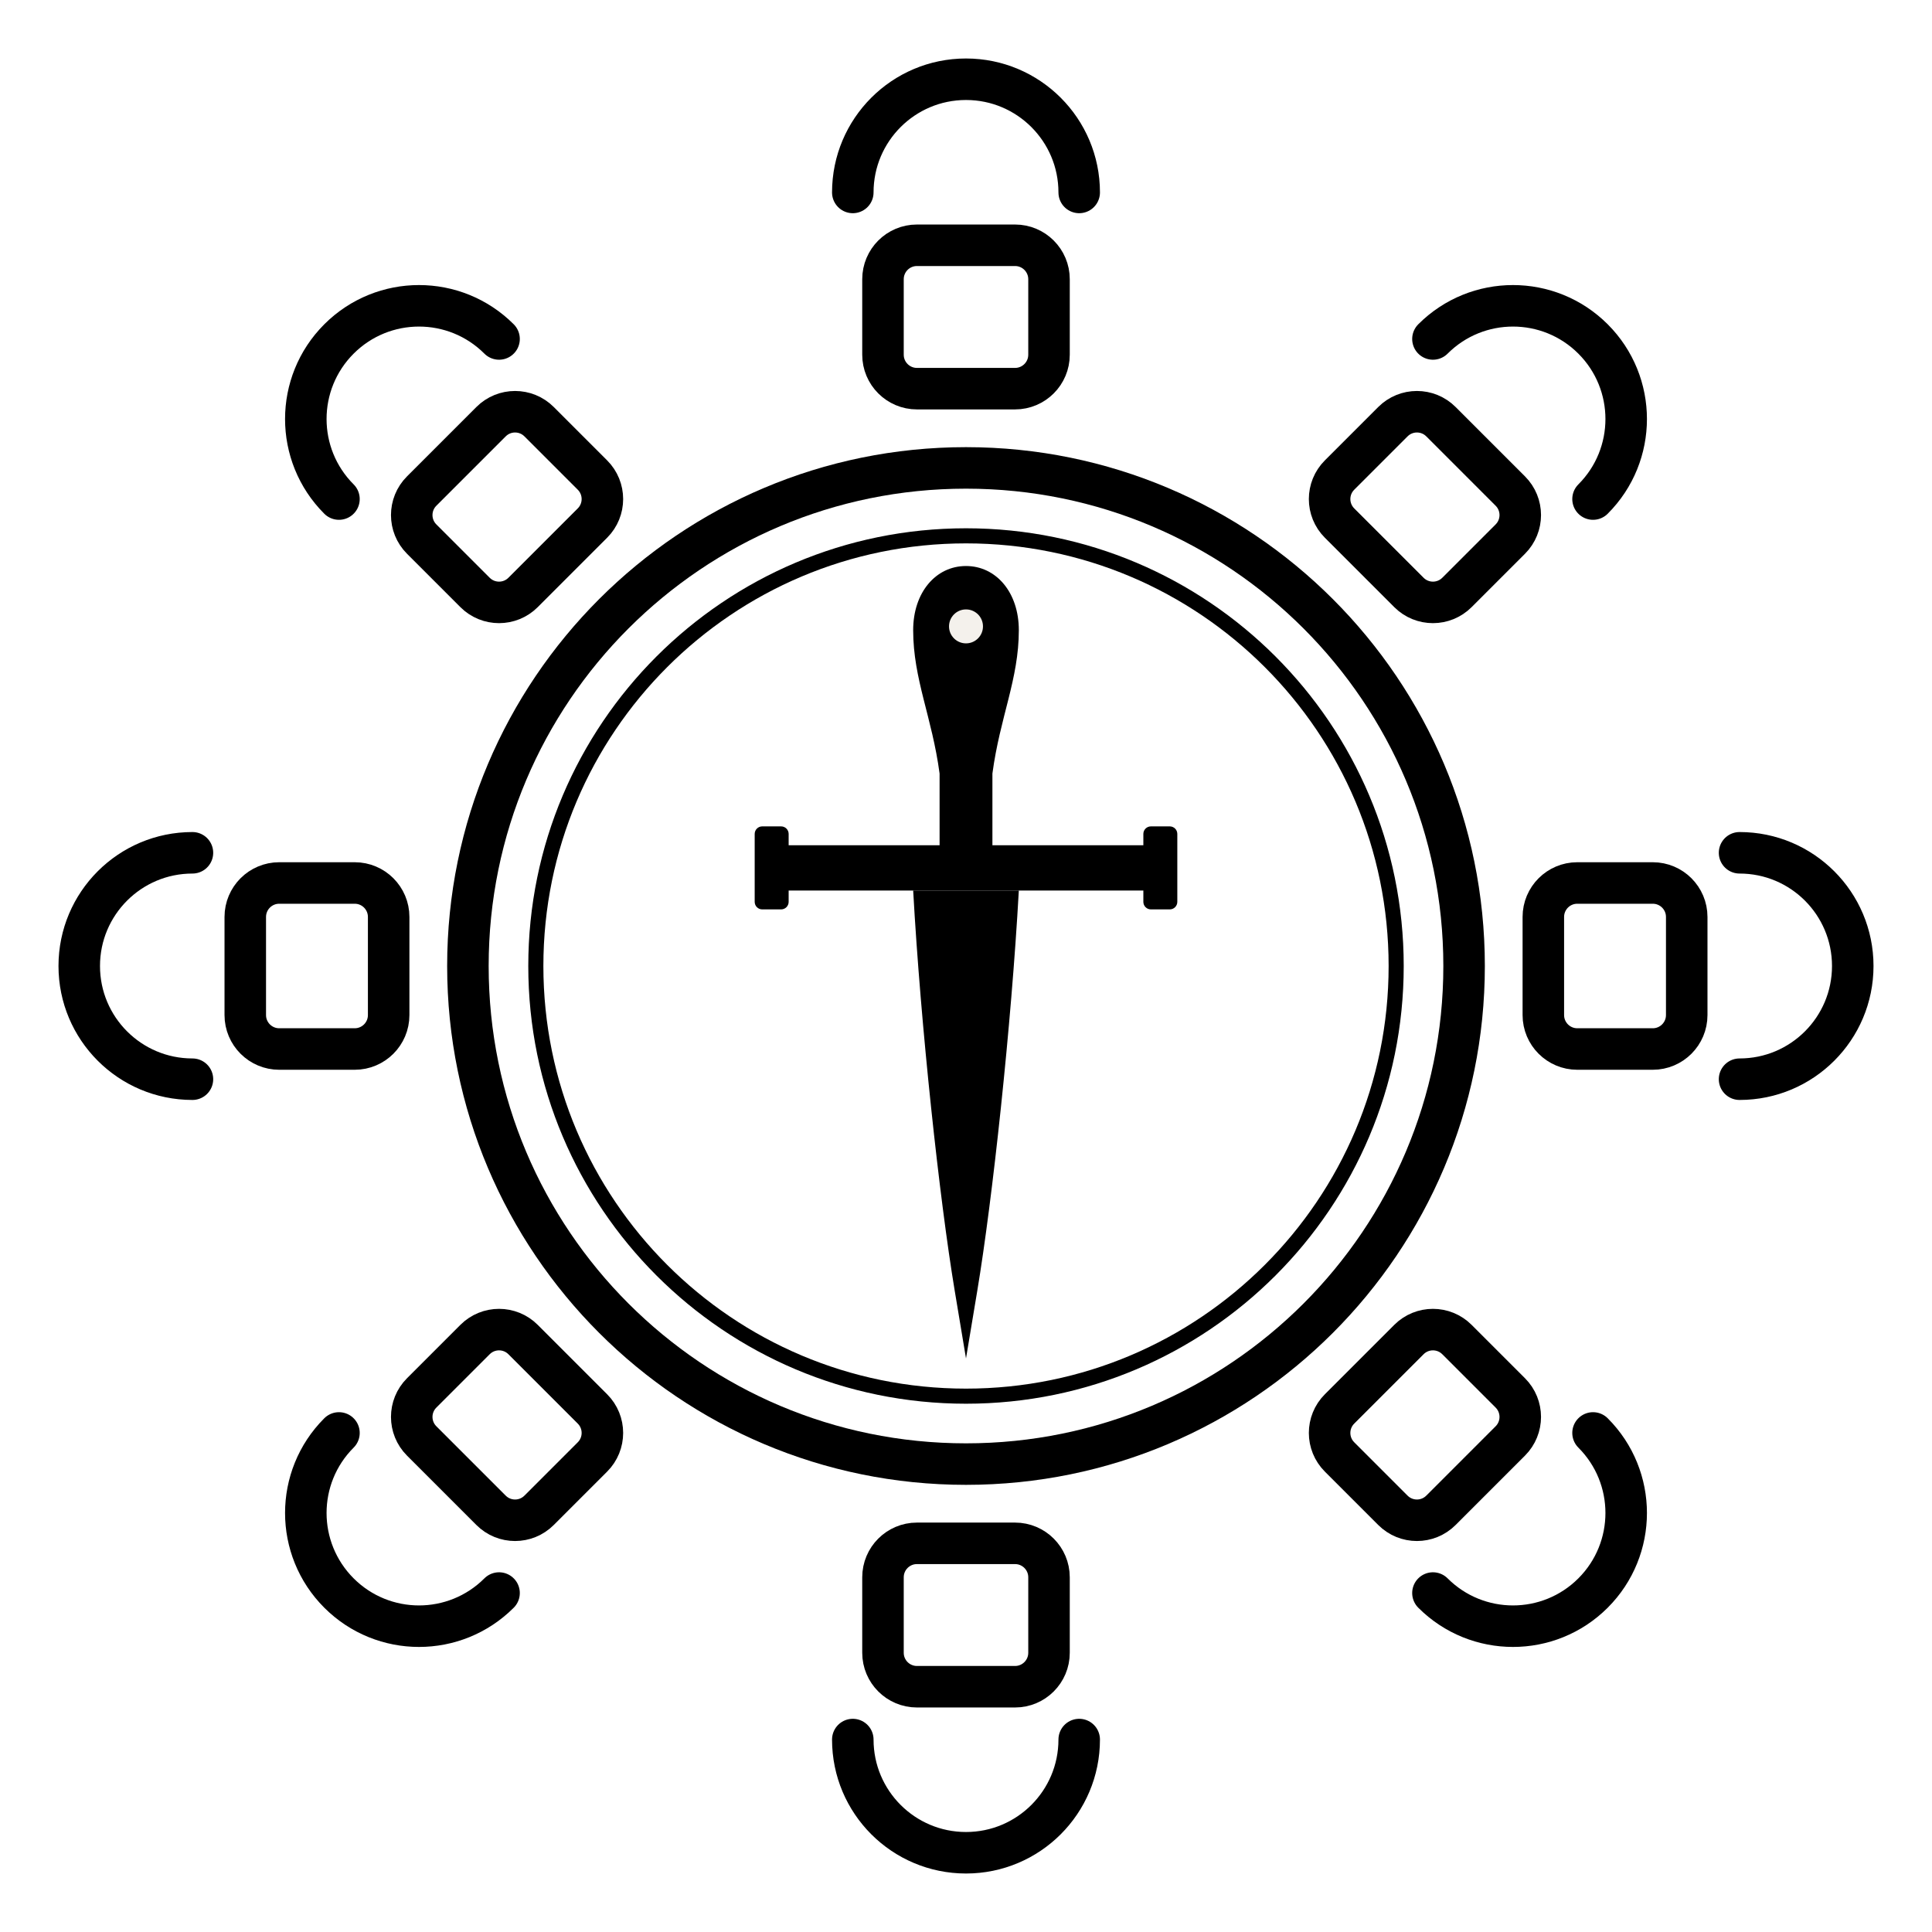
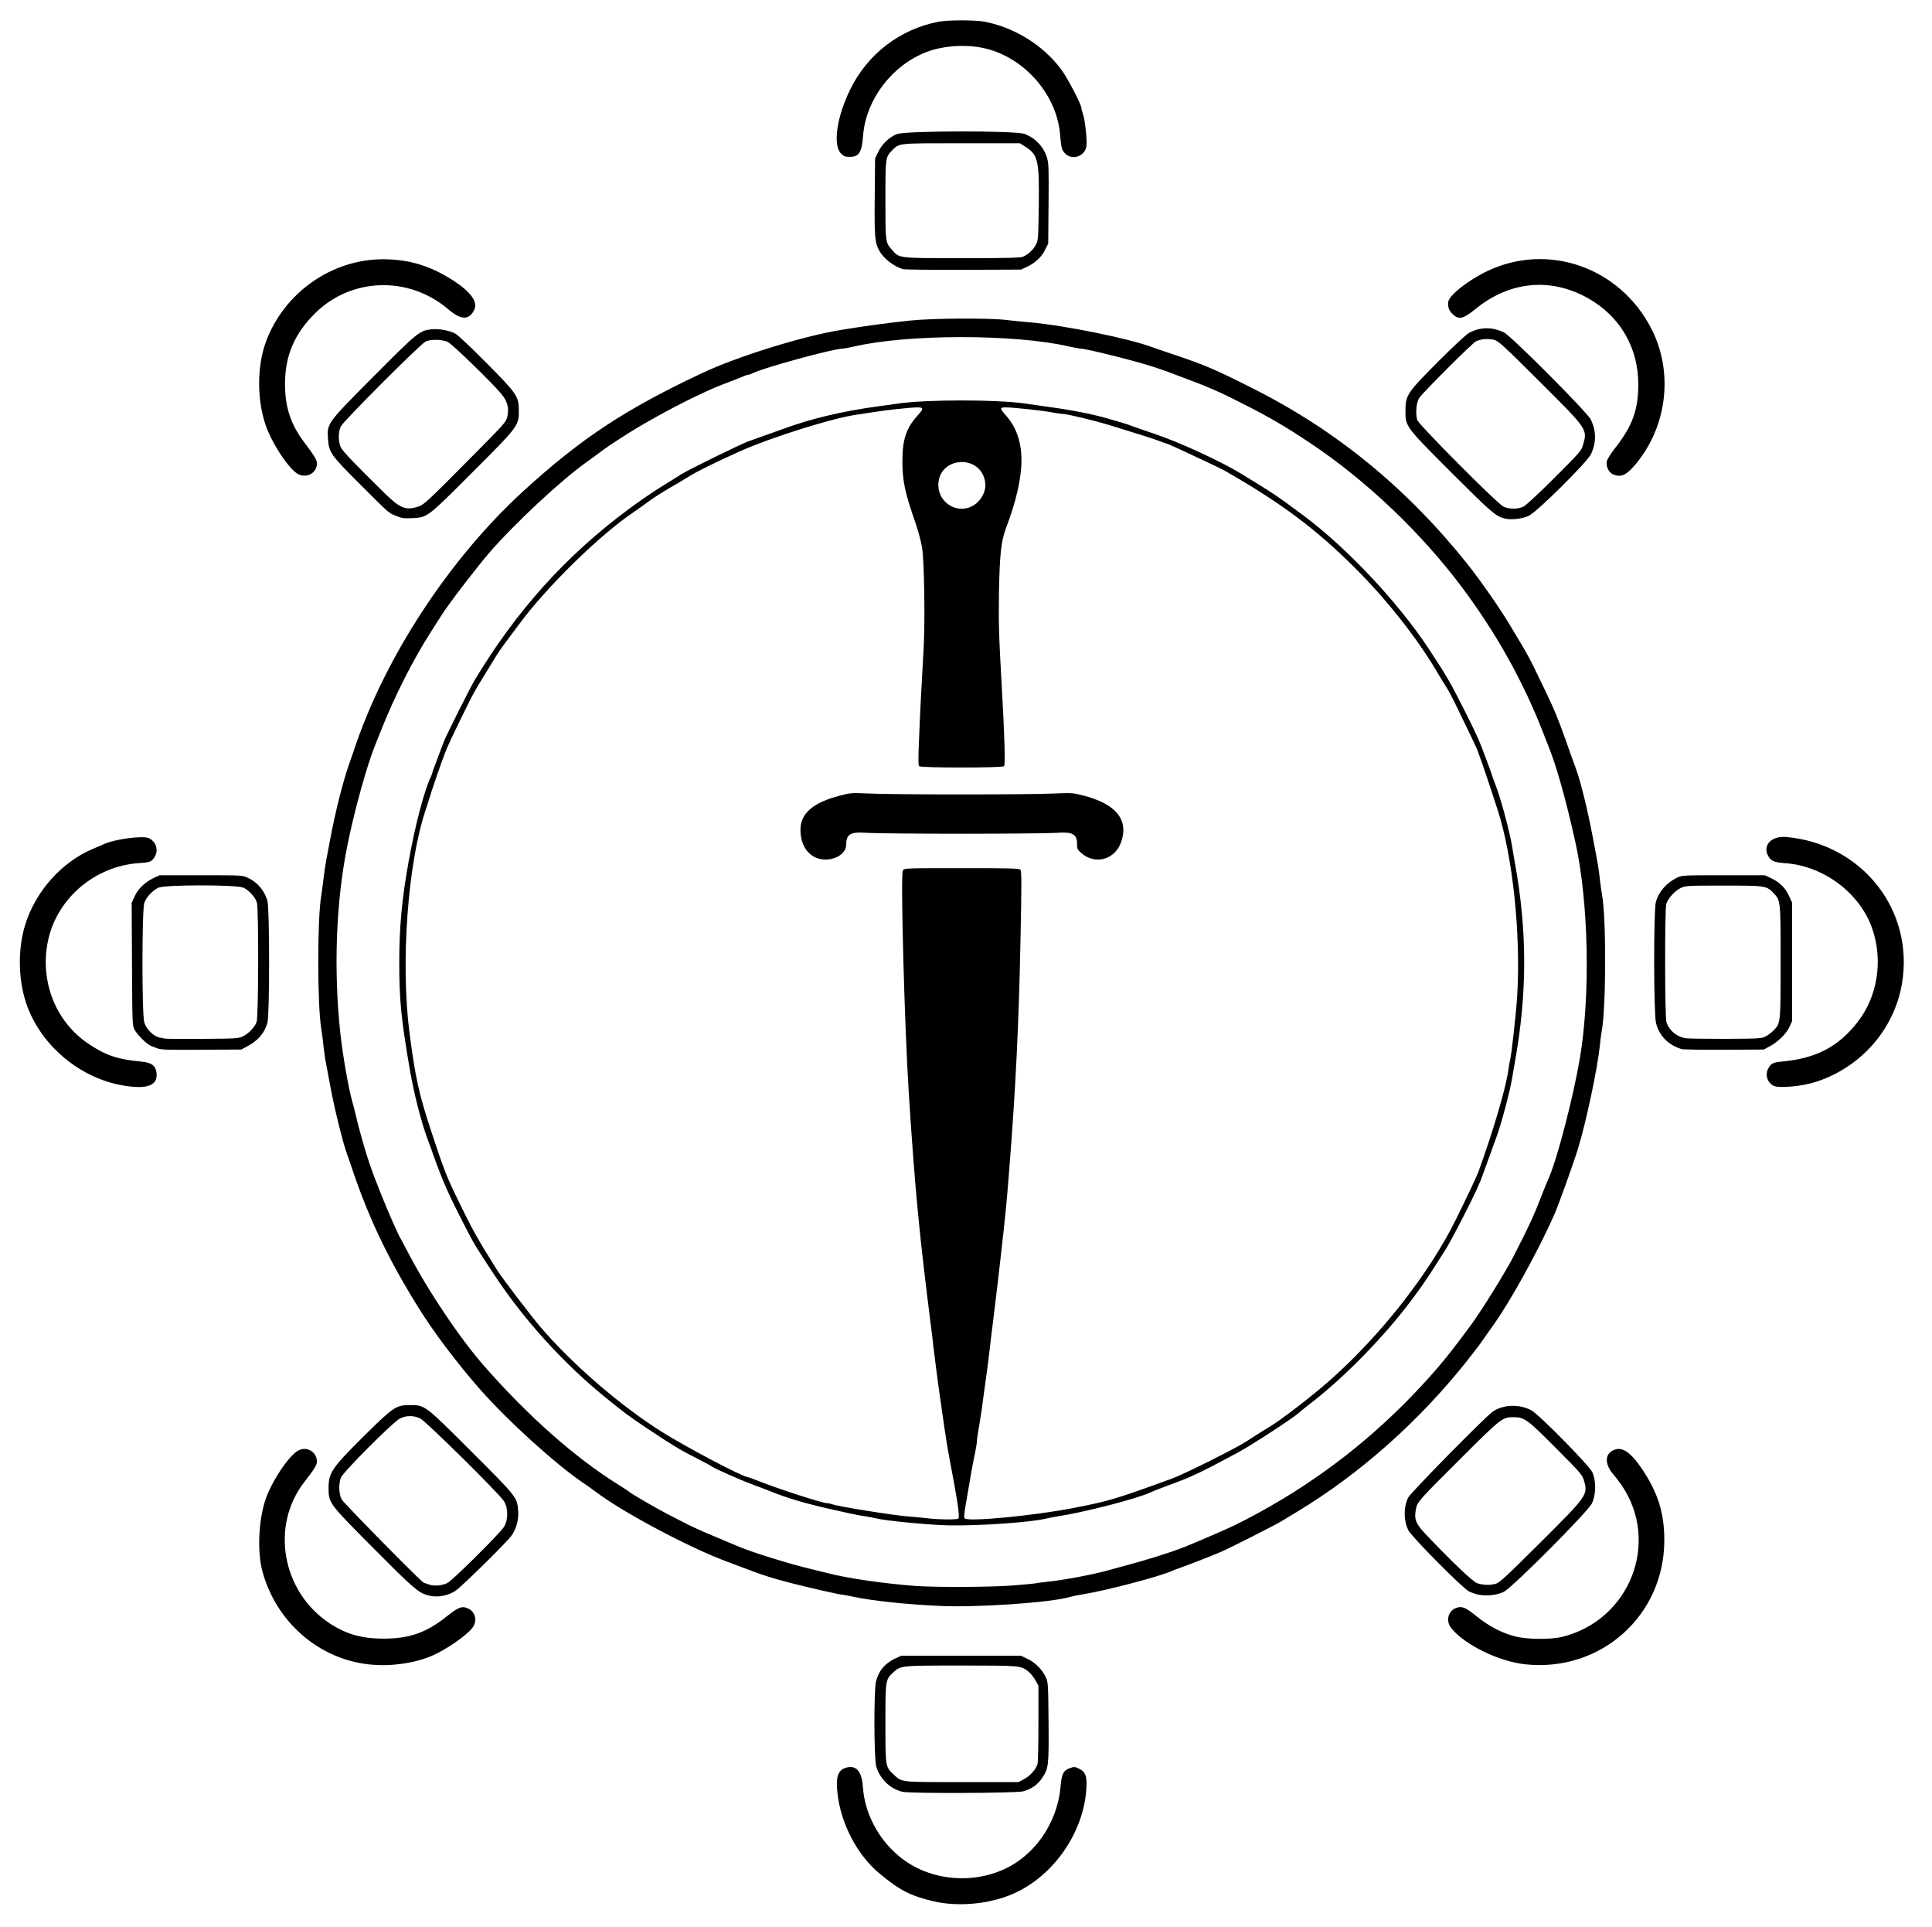
- <svg xmlns="http://www.w3.org/2000/svg" viewBox="0 0 512 512" role="img" aria-labelledby="logoTitle">
-   <defs>
-     <g id="dtk-chair">
-       <path d="M226 51 A30 30 0 0 1 286 51" fill="none" stroke="currentColor" stroke-width="11" stroke-linecap="round" />
-       <rect x="234" y="65" width="44" height="38" rx="9" fill="none" stroke="currentColor" stroke-width="11" />
-     </g>
-   </defs>
-   <circle cx="256" cy="256" r="132" fill="none" stroke="currentColor" stroke-width="11" />
-   <circle cx="256" cy="256" r="114" fill="none" stroke="currentColor" stroke-width="4" />
-   <g>
-     <use href="#dtk-chair" />
-     <use href="#dtk-chair" transform="rotate(45 256 256)" />
-     <use href="#dtk-chair" transform="rotate(90 256 256)" />
-     <use href="#dtk-chair" transform="rotate(135 256 256)" />
-     <use href="#dtk-chair" transform="rotate(180 256 256)" />
-     <use href="#dtk-chair" transform="rotate(225 256 256)" />
-     <use href="#dtk-chair" transform="rotate(270 256 256)" />
-     <use href="#dtk-chair" transform="rotate(315 256 256)" />
-   </g>
-   <g fill="currentColor">
-     <path d="M256 150 C264 150 270 157 270 167 C270 180 265 190 263 205 L263 226 L249 226 L249 205 C247 190 242 180 242 167 C242 157 248 150 256 150Z" />
-     <path d="M204 224 L308 224 L308 236 L204 236Z" />
-     <rect x="200" y="219" width="9" height="22" rx="2" />
-     <rect x="303" y="219" width="9" height="22" rx="2" />
-     <path d="M242 236 C244 272 249 318 253 342 L256 360 L259 342 C263 318 268 272 270 236Z" />
-   </g>
-   <circle cx="256" cy="166" r="4.5" fill="#F4F1EC" />
+ <svg xmlns="http://www.w3.org/2000/svg" viewBox="0 0 1774 1769" role="img" aria-labelledby="logoTitle">
+   <path d="M857.5,1745.5C836.0,1740.5 825.8,1735.2 807.2,1719.6C786.8,1702.6 771.7,1673.3 768.9,1645.5C767.3,1630.0 769.8,1624.1 778.5,1622.4C786.9,1620.9 791.4,1626.9 792.4,1641.0C794.0,1664.1 805.9,1687.3 824.4,1703.1C849.5,1724.8 887.0,1730.4 919.0,1717.3C949.0,1705.1 970.9,1674.3 973.8,1640.2C974.9,1628.2 976.4,1625.3 982.7,1623.1C986.3,1621.8 987.0,1621.9 990.6,1623.6C996.8,1626.6 998.3,1630.5 997.5,1642.4C994.7,1684.7 964.6,1725.8 925.5,1740.5C904.6,1748.4 878.1,1750.3 857.5,1745.5Z M828.7,1644.9C817.4,1642.3 808.0,1633.2 804.5,1621.5C802.5,1614.6 802.3,1551.1 804.4,1543.5C806.9,1533.8 812.5,1527.1 821.5,1522.8L827.5,1520.0L882.5,1520.0L937.5,1520.0L943.5,1522.9C950.4,1526.1 957.2,1532.9 960.3,1539.8C962.4,1544.3 962.5,1546.0 962.8,1580.8C963.1,1621.0 962.9,1623.3 956.9,1632.3C953.0,1638.3 946.8,1642.6 939.4,1644.5C932.8,1646.2 835.8,1646.6 828.7,1644.9Z M939.9,1633.5C945.8,1630.5 951.7,1623.9 952.7,1619.1C953.2,1617.1 953.5,1600.2 953.5,1581.5L953.5,1547.5L950.7,1542.5C949.2,1539.7 946.4,1536.2 944.5,1534.7C937.4,1529.0 937.2,1529.0 882.4,1529.0C826.8,1529.0 827.1,1529.0 820.1,1535.4C813.1,1541.8 813.0,1542.4 813.0,1582.0C813.0,1621.6 813.1,1622.1 820.1,1628.6C828.4,1636.4 825.4,1636.0 883.3,1636.0L935.1,1636.0L939.9,1633.5Z M339.2,1528.0C292.5,1523.1 253.3,1488.8 240.8,1442.0C236.2,1424.6 237.4,1396.2 243.5,1377.5C249.0,1360.5 265.3,1336.0 274.1,1331.5C281.9,1327.4 291.0,1333.0 291.0,1341.8C291.0,1344.8 288.2,1349.4 279.6,1360.3C248.1,1400.6 258.8,1461.2 302.6,1490.2C317.9,1500.3 332.4,1504.4 353.0,1504.3C376.3,1504.2 391.8,1498.7 410.7,1483.5C421.0,1475.4 424.1,1474.2 429.3,1476.4C436.3,1479.3 438.6,1487.5 434.1,1493.9C428.8,1501.3 408.7,1515.2 395.3,1520.6C379.1,1527.2 358.2,1530.0 339.2,1528.0Z M1400.7,1527.9C1376.2,1525.3 1345.1,1510.1 1332.6,1494.7C1327.2,1488.0 1329.7,1478.6 1337.4,1476.0C1342.6,1474.3 1345.7,1475.6 1356.2,1484.1C1367.3,1493.0 1378.8,1499.0 1391.0,1502.2C1401.9,1505.1 1423.7,1505.3 1434.4,1502.7C1496.7,1487.3 1524.7,1415.7 1488.9,1363.3C1487.1,1360.7 1483.5,1355.9 1480.8,1352.8C1473.6,1344.0 1473.6,1335.3 1480.9,1331.6C1488.9,1327.4 1496.8,1332.4 1507.7,1348.5C1522.3,1370.2 1528.2,1388.8 1528.2,1414.0C1528.2,1483.1 1469.9,1535.2 1400.7,1527.9Z M863.5,1474.3C832.8,1473.0 800.3,1469.5 783.8,1465.9C779.0,1464.9 774.4,1464.0 773.5,1464.0C771.2,1464.0 744.0,1457.8 726.8,1453.4C712.4,1449.8 701.6,1446.4 691.5,1442.6C688.2,1441.3 677.2,1437.2 667.0,1433.4C632.3,1420.5 571.8,1388.3 547.0,1369.5C544.0,1367.2 538.7,1363.5 535.3,1361.2C510.2,1344.2 465.5,1303.7 440.4,1275.0C418.7,1250.2 398.0,1222.7 383.7,1199.6C356.8,1156.3 339.0,1119.1 324.0,1075.0C322.3,1069.8 320.0,1063.2 319.0,1060.5C314.7,1049.1 306.4,1015.0 302.5,993.0C301.6,987.8 300.2,980.4 299.4,976.5C298.6,972.6 297.6,965.2 297.0,960.0C296.5,954.8 295.6,947.8 295.0,944.4C291.3,922.1 291.3,843.0 295.0,822.0C295.5,819.0 296.4,812.2 297.0,807.0C297.6,801.8 298.7,794.1 299.5,790.0C300.3,785.9 301.7,778.5 302.6,773.5C307.5,746.8 315.1,716.5 320.9,700.5C322.1,697.2 323.9,692.0 324.9,689.0C353.0,604.0 412.1,513.5 480.5,450.9C533.1,402.8 573.9,375.8 644.5,342.6C676.7,327.4 736.0,308.9 771.5,303.0C794.0,299.3 816.1,296.3 835.5,294.3C856.1,292.1 908.8,291.8 924.5,293.8C930.0,294.4 939.8,295.5 946.3,296.0C977.5,298.7 1036.7,310.7 1058.5,318.9C1060.2,319.5 1069.4,322.7 1079.0,325.9C1106.6,335.2 1116.2,339.3 1150.4,356.6C1226.7,394.9 1291.4,447.8 1347.2,517.5C1359.3,532.7 1377.7,559.1 1386.5,574.0C1390.2,580.3 1395.6,589.3 1398.5,594.0C1401.3,598.7 1405.7,606.8 1408.2,612.0C1410.7,617.2 1415.9,628.0 1419.8,636.0C1426.9,650.7 1430.8,660.1 1437.5,679.0C1441.8,691.3 1444.4,698.6 1447.0,705.5C1451.4,717.5 1457.9,743.9 1462.5,768.5C1467.4,794.2 1468.0,797.6 1469.0,807.0C1469.6,812.2 1470.5,818.8 1471.0,821.5C1474.9,841.0 1474.8,923.6 1470.9,945.5C1470.3,948.8 1469.4,955.3 1469.0,960.0C1466.9,980.6 1456.5,1029.8 1449.1,1054.0C1445.3,1066.7 1431.0,1106.4 1427.2,1115.0C1412.5,1148.3 1386.3,1195.7 1370.5,1217.5C1367.7,1221.3 1363.8,1227.0 1361.7,1230.0C1359.7,1233.0 1353.0,1241.8 1347.0,1249.4C1302.7,1305.1 1248.5,1353.2 1190.6,1388.1C1184.8,1391.6 1178.0,1395.7 1175.5,1397.2C1170.0,1400.5 1129.9,1420.8 1121.5,1424.5C1114.5,1427.6 1085.9,1438.7 1081.5,1440.1C1079.8,1440.6 1077.6,1441.4 1076.5,1442.0C1066.8,1446.7 1017.1,1459.9 994.5,1463.6C989.5,1464.4 984.1,1465.5 982.5,1466.0C966.1,1471.1 897.5,1475.9 863.5,1474.3Z M392.8,1464.5C384.1,1462.1 379.7,1458.3 342.9,1421.3C302.1,1380.3 301.8,1379.9 301.7,1366.5C301.6,1352.0 304.5,1347.8 334.6,1317.9C361.3,1291.5 363.8,1289.9 376.5,1289.9C390.2,1289.9 390.1,1289.8 432.7,1332.4C474.6,1374.2 474.9,1374.5 475.8,1387.1C476.4,1395.4 474.0,1403.8 469.5,1410.0C464.5,1416.7 423.2,1457.3 418.1,1460.5C410.2,1465.4 401.2,1466.8 392.8,1464.5Z M1357.9,1464.0C1355.4,1463.6 1351.4,1462.2 1348.9,1461.0C1342.7,1457.8 1296.1,1410.8 1293.1,1404.7C1288.7,1395.6 1288.7,1383.5 1293.1,1374.7C1295.5,1370.1 1363.6,1300.8 1370.7,1295.9C1380.2,1289.3 1395.2,1288.8 1406.1,1294.7C1413.1,1298.4 1458.9,1345.0 1462.1,1351.5C1465.7,1359.1 1465.6,1372.3 1461.7,1380.2C1457.8,1388.1 1388.9,1457.2 1380.9,1461.3C1374.9,1464.3 1365.4,1465.4 1357.9,1464.0Z M930.0,1455.5C940.7,1454.6 950.2,1453.8 951.0,1453.5C951.8,1453.3 957.0,1452.6 962.5,1452.0C976.8,1450.5 1002.9,1445.6 1016.0,1442.0C1019.6,1441.0 1026.3,1439.2 1031.0,1437.9C1052.3,1432.3 1074.0,1425.5 1087.5,1420.2C1096.3,1416.8 1128.3,1402.9 1134.0,1400.1C1192.8,1370.8 1243.3,1334.6 1289.1,1289.0C1298.2,1279.9 1311.3,1265.8 1318.3,1257.7C1329.9,1244.1 1333.7,1239.2 1350.2,1217.0C1360.2,1203.6 1383.2,1166.5 1390.2,1152.5C1391.0,1150.8 1395.1,1142.7 1399.3,1134.5C1403.5,1126.2 1409.2,1113.6 1412.0,1106.5C1416.8,1094.1 1419.4,1087.8 1422.7,1080.0C1430.3,1062.1 1444.5,1007.4 1450.5,972.5C1460.5,914.1 1458.8,827.8 1446.4,772.5C1437.6,733.1 1429.0,702.5 1421.4,684.0C1420.0,680.4 1418.0,675.5 1417.1,673.0C1398.9,626.0 1373.7,580.9 1342.3,539.0C1304.5,488.6 1254.4,441.0 1203.0,406.7C1177.5,389.7 1162.9,381.3 1127.8,363.9C1121.7,360.8 1105.8,353.9 1100.5,352.0C1097.8,351.0 1093.0,349.2 1090.0,348.0C1075.7,342.5 1070.6,340.6 1059.5,336.9C1044.0,331.7 997.2,320.0 992.0,320.0C990.9,320.0 986.2,319.1 981.7,318.1C932.3,306.6 833.5,306.6 784.3,318.1C779.8,319.1 775.1,320.0 774.0,320.0C765.5,320.0 700.6,337.7 691.2,342.6C689.7,343.3 687.9,344.0 687.2,344.0C686.5,344.0 684.0,344.8 681.7,345.9C679.4,346.9 672.3,349.6 666.0,352.0C647.7,358.7 614.4,375.4 586.0,392.2C576.1,398.0 557.6,410.1 552.5,414.0C549.2,416.5 543.4,420.8 539.6,423.5C515.9,440.1 472.0,481.0 448.8,508.0C437.0,521.8 411.6,554.9 405.4,564.8C403.3,568.2 398.5,575.6 394.9,581.3C379.1,606.0 361.8,640.3 350.1,670.0C348.5,674.1 346.0,680.4 344.5,684.0C337.1,702.1 325.5,743.7 319.1,775.5C308.5,827.4 306.2,889.5 312.5,948.5C314.7,968.7 320.0,999.0 323.4,1011.0C324.2,1013.5 325.5,1018.9 326.5,1023.0C329.2,1035.0 335.6,1057.7 339.4,1068.5C342.9,1078.6 343.5,1080.2 350.8,1098.5C355.4,1110.2 365.9,1134.0 367.0,1135.5C367.4,1136.0 370.8,1142.3 374.5,1149.5C392.9,1184.9 422.4,1228.9 445.0,1254.5C485.5,1300.6 528.2,1338.3 568.0,1363.1C572.7,1366.0 577.4,1369.1 578.5,1370.1C580.4,1371.7 605.1,1386.0 611.5,1389.2C613.1,1390.0 619.7,1393.4 626.0,1396.7C632.3,1400.1 644.7,1405.8 653.5,1409.4C662.3,1413.1 673.5,1417.8 678.5,1419.9C691.2,1425.3 727.6,1436.5 745.0,1440.5C748.0,1441.2 755.0,1442.9 760.5,1444.3C778.8,1449.0 810.6,1453.6 840.0,1455.9C858.6,1457.3 909.1,1457.1 930.0,1455.5Z M410.7,1453.3C415.0,1451.4 458.5,1408.3 462.7,1401.8C466.8,1395.6 466.7,1384.2 462.6,1377.9C457.6,1370.4 391.2,1304.8 385.9,1302.2C379.9,1299.3 373.1,1299.3 367.3,1302.2C360.8,1305.4 314.6,1351.8 312.9,1356.7C310.8,1362.7 311.2,1371.8 313.7,1376.5C315.5,1379.8 387.5,1453.0 389.1,1453.0C389.3,1453.0 391.3,1453.7 393.5,1454.5C398.3,1456.3 405.4,1455.8 410.7,1453.3Z M1373.5,1453.9C1376.9,1453.0 1383.3,1447.0 1414.3,1416.2C1457.5,1373.2 1458.2,1372.2 1454.5,1359.4C1452.9,1353.9 1451.8,1352.6 1428.7,1329.4C1402.1,1302.6 1399.7,1301.0 1389.2,1301.0C1379.5,1301.1 1378.0,1302.2 1341.0,1339.2C1302.3,1377.7 1301.4,1378.8 1300.1,1385.6C1298.3,1394.8 1300.0,1398.9 1309.8,1409.2C1333.7,1434.3 1352.2,1451.9 1356.3,1453.4C1361.4,1455.2 1368.1,1455.4 1373.5,1453.9Z M870.5,1400.3C852.7,1399.9 813.2,1396.1 805.0,1394.0C803.1,1393.5 798.4,1392.6 794.5,1392.0C790.6,1391.4 784.4,1390.3 780.5,1389.4C776.6,1388.6 770.6,1387.2 767.0,1386.4C741.3,1380.8 722.2,1375.2 706.0,1368.5C702.4,1367.1 695.5,1364.4 690.5,1362.6C679.9,1358.7 656.2,1348.2 654.0,1346.5C653.2,1345.8 646.9,1342.4 640.0,1338.9C624.5,1331.1 617.3,1326.7 594.5,1311.5C577.3,1300.0 573.4,1297.1 555.8,1282.8C517.6,1251.8 481.2,1211.7 454.3,1171.0C437.1,1145.0 435.7,1142.7 428.6,1129.0C411.3,1095.4 406.9,1085.6 396.9,1057.5C395.9,1054.8 394.0,1049.3 392.5,1045.5C386.9,1030.3 380.2,1004.4 376.5,983.0C368.4,936.0 366.6,918.4 366.6,883.5C366.6,851.4 369.0,825.4 375.1,791.5C381.1,758.0 389.2,727.0 395.5,713.3C396.3,711.6 397.0,709.8 397.0,709.4C397.0,708.9 397.9,706.3 399.0,703.5C400.0,700.8 402.1,695.4 403.5,691.5C404.9,687.6 407.0,682.2 408.1,679.5C410.7,673.2 432.0,630.8 435.7,624.6C474.1,560.8 519.1,510.7 576.3,468.1C586.1,460.8 599.8,451.4 606.8,447.1C613.8,442.8 622.2,437.6 625.4,435.5C631.9,431.3 678.3,408.6 687.0,405.2C690.0,404.1 697.2,401.5 703.0,399.5C708.8,397.5 715.8,395.0 718.5,394.0C743.5,384.6 773.7,377.4 806.5,373.0C810.9,372.4 819.2,371.3 825.0,370.4C851.5,366.7 914.6,366.7 941.0,370.4C946.8,371.3 954.9,372.4 959.0,373.0C984.3,376.4 1003.6,380.2 1018.8,384.7C1023.6,386.1 1028.8,387.6 1030.5,388.1C1032.2,388.5 1036.7,390.1 1040.5,391.5C1044.3,392.9 1052.7,395.8 1059.0,397.9C1082.9,405.9 1120.1,423.0 1139.7,434.9C1169.8,453.3 1171.9,454.7 1196.3,472.8C1236.6,502.8 1283.5,552.6 1311.9,595.6C1329.0,621.7 1330.8,624.7 1344.9,652.5C1355.6,673.7 1358.7,680.7 1364.3,696.0C1365.4,699.0 1366.7,702.4 1367.1,703.5C1367.6,704.6 1368.6,707.5 1369.4,710.0C1370.2,712.5 1371.8,717.0 1373.0,720.0C1377.9,732.2 1386.6,764.8 1388.7,778.5C1388.9,780.1 1390.0,786.2 1391.0,792.0C1402.4,854.8 1402.4,911.7 1391.0,975.0C1390.0,980.8 1388.9,986.9 1388.7,988.5C1386.6,1001.7 1378.6,1031.7 1373.5,1045.5C1372.0,1049.3 1370.2,1054.3 1369.5,1056.5C1368.7,1058.7 1366.9,1063.7 1365.5,1067.5C1364.1,1071.3 1362.2,1076.5 1361.3,1079.0C1359.0,1085.8 1352.9,1099.0 1345.4,1113.5C1333.8,1136.1 1329.9,1143.3 1325.2,1150.5C1322.7,1154.3 1319.7,1159.1 1318.5,1161.0C1309.5,1175.1 1306.0,1180.2 1296.1,1193.5C1271.1,1226.9 1234.7,1264.1 1204.7,1287.3C1199.1,1291.6 1193.4,1296.2 1192.0,1297.5C1186.8,1302.2 1148.3,1327.3 1137.1,1333.2C1132.9,1335.4 1125.7,1339.3 1121.0,1341.8C1108.1,1348.8 1093.4,1355.9 1085.0,1359.0C1072.2,1363.7 1058.6,1369.0 1056.5,1370.0C1044.9,1375.6 995.9,1388.3 971.5,1392.0C967.6,1392.6 962.9,1393.5 961.0,1394.0C947.4,1397.5 899.1,1400.9 870.5,1400.3Z M879.9,1394.1C881.6,1393.0 879.3,1378.0 871.0,1334.5C870.0,1329.0 868.2,1317.8 867.0,1309.5C865.8,1301.2 864.5,1291.8 864.0,1288.5C862.2,1277.0 858.1,1245.4 857.0,1236.0C856.5,1230.8 855.4,1221.3 854.5,1215.0C849.9,1178.7 845.8,1143.3 844.1,1125.5C843.5,1120.0 842.6,1110.8 842.1,1105.0C840.2,1085.8 836.7,1039.5 834.5,1004.0C830.5,941.2 826.8,803.2 829.0,799.1C830.1,797.0 830.6,797.0 882.9,797.0C929.2,797.0 935.9,797.2 937.0,798.5C938.1,799.8 938.1,811.6 937.1,859.8C935.6,938.6 932.7,998.1 926.5,1076.5C924.1,1106.5 923.5,1112.6 918.9,1153.5C917.1,1170.0 916.2,1177.4 911.6,1215.0C910.7,1221.9 909.5,1232.0 908.9,1237.5C908.3,1243.0 906.7,1255.4 905.4,1265.0C904.0,1274.6 902.3,1287.5 901.5,1293.5C900.6,1299.5 899.3,1308.0 898.5,1312.4C897.7,1316.7 897.0,1321.6 897.0,1323.2C897.0,1324.8 896.1,1330.0 895.1,1334.8C893.3,1343.2 891.6,1352.6 886.9,1380.4C885.1,1391.2 884.9,1393.4 886.1,1394.1C890.8,1397.0 950.1,1391.3 985.0,1384.5C1018.5,1378.0 1023.5,1376.5 1075.8,1357.5C1087.5,1353.2 1133.5,1330.3 1144.2,1323.4C1154.6,1316.7 1160.9,1312.7 1165.5,1310.0C1176.3,1303.6 1205.7,1280.9 1222.0,1266.4C1268.3,1225.2 1312.2,1169.2 1336.6,1120.0C1347.4,1098.1 1356.0,1079.9 1357.5,1075.8C1371.2,1038.1 1382.7,998.8 1385.0,982.4C1385.5,978.5 1386.2,974.7 1386.4,973.9C1387.7,970.3 1392.0,931.5 1393.1,914.5C1396.6,857.8 1389.0,785.7 1375.0,743.0C1374.0,740.0 1370.9,730.5 1368.1,722.0C1365.3,713.5 1361.9,703.4 1360.5,699.5C1359.1,695.6 1357.5,691.4 1357.1,690.0C1356.3,687.6 1352.8,680.1 1337.7,649.0C1334.1,641.6 1330.1,633.9 1328.8,632.0C1327.5,630.1 1322.7,622.2 1318.1,614.5C1300.2,584.6 1273.1,550.3 1244.9,522.1C1208.7,485.9 1177.0,462.1 1124.4,432.0C1122.6,431.0 1115.4,427.5 1108.4,424.2C1101.3,420.9 1091.0,416.1 1085.5,413.5C1080.0,410.9 1074.4,408.4 1073.0,407.9C1071.6,407.5 1067.3,405.9 1063.5,404.5C1057.3,402.2 1048.9,399.6 1019.5,390.5C1004.7,386.0 979.9,380.0 975.9,380.0C974.6,380.0 970.2,379.3 966.0,378.6C957.5,376.9 929.7,373.9 923.2,374.0C917.9,374.0 917.9,375.0 923.6,381.3C942.7,403.0 942.7,434.7 923.5,485.5C919.3,496.8 917.9,509.4 917.3,543.0C916.8,571.2 917.2,583.8 919.9,631.5C922.3,672.9 923.2,702.2 922.0,703.4C920.4,705.0 845.6,705.0 844.0,703.4C843.1,702.5 843.1,695.4 844.0,675.9C845.0,650.8 845.6,639.9 848.1,595.0C849.5,570.3 848.7,516.0 846.7,503.0C845.9,497.6 843.2,487.6 840.6,480.0C831.0,452.5 828.6,441.5 828.6,424.0C828.5,403.7 832.0,393.1 842.6,381.4C848.3,375.1 848.2,374.0 842.2,374.0C836.3,374.0 812.3,376.6 801.0,378.5C796.3,379.2 790.5,380.1 788.0,380.5C766.2,383.2 708.5,401.3 679.0,414.5C656.1,424.8 639.5,433.0 632.5,437.5C629.8,439.2 622.1,443.8 615.5,447.6C608.9,451.4 600.2,457.0 596.0,460.0C591.9,463.1 585.6,467.6 582.0,470.0C551.0,490.8 502.0,538.7 476.7,573.0C472.8,578.2 467.1,585.8 464.1,589.9C461.0,594.0 456.9,599.9 455.0,603.1C453.1,606.3 448.6,613.7 445.0,619.5C435.2,635.5 435.1,635.6 428.5,649.0C417.0,672.3 411.2,684.5 408.7,691.0C405.7,698.5 395.3,728.8 393.9,734.0C393.3,735.9 392.1,740.0 391.0,743.0C374.4,792.1 367.7,883.7 376.0,948.0C381.3,989.4 384.9,1005.3 396.6,1040.5C407.5,1073.5 410.0,1079.9 419.5,1099.5C433.8,1129.1 438.9,1138.2 456.8,1166.5C461.3,1173.6 487.7,1208.2 496.5,1218.5C525.4,1252.3 569.5,1290.4 607.6,1314.4C629.8,1328.4 682.2,1356.0 686.6,1356.0C687.0,1356.0 690.3,1357.2 693.9,1358.6C713.5,1366.5 755.2,1380.0 759.7,1380.0C760.9,1380.0 763.1,1380.5 764.7,1381.1C769.5,1382.9 818.9,1390.9 832.5,1392.0C839.6,1392.6 848.6,1393.4 852.5,1393.9C862.2,1395.1 878.2,1395.2 879.9,1394.1Z M113.0,996.5C73.0,989.7 37.2,959.4 24.2,921.5C16.5,898.9 16.2,870.4 23.5,847.8C33.1,817.9 56.8,791.4 84.8,779.5C89.6,777.5 95.0,775.2 96.7,774.4C106.8,770.2 130.8,767.1 136.3,769.3C143.2,772.2 145.9,780.4 142.0,786.7C139.4,791.0 137.8,791.7 128.0,792.3C87.1,795.0 52.1,824.8 44.0,864.0C36.4,900.9 51.1,938.2 81.5,958.4C97.1,968.9 108.3,972.6 129.9,974.6C139.0,975.4 142.8,978.2 143.7,984.6C145.3,996.5 135.4,1000.3 113.0,996.5Z M1628.2,996.6C1622.4,993.4 1620.5,986.0 1624.0,980.3C1626.5,976.1 1628.2,975.3 1636.5,974.5C1667.7,971.6 1688.0,960.9 1705.6,938.4C1723.9,915.0 1729.2,882.1 1719.3,853.0C1708.2,820.1 1674.6,794.8 1639.0,792.4C1629.5,791.7 1626.5,790.5 1624.0,786.5C1617.8,776.4 1626.2,767.1 1640.4,768.4C1709.9,774.7 1757.9,835.6 1746.4,903.1C1739.3,944.7 1709.2,979.3 1668.3,992.9C1655.2,997.3 1633.1,999.4 1628.2,996.6Z M145.0,962.6C143.1,961.9 140.3,960.8 138.7,960.2C134.7,958.5 126.2,950.2 123.7,945.5C121.5,941.6 121.5,940.7 121.2,885.2L120.9,828.9L123.6,822.9C126.8,815.9 132.9,810.0 141.0,806.1L146.5,803.5L184.5,803.5C222.0,803.5 222.6,803.5 227.5,805.8C236.4,809.9 243.1,817.8 245.6,827.3C247.6,834.9 247.6,931.1 245.6,938.7C243.0,948.3 237.0,955.3 226.8,960.7L221.5,963.5L185.0,963.7C156.4,963.9 147.7,963.7 145.0,962.6Z M1544.0,963.1C1531.7,959.2 1523.6,951.0 1520.6,939.2C1518.4,930.8 1518.3,836.4 1520.4,828.3C1522.9,818.8 1530.1,810.5 1539.6,805.9C1544.5,803.5 1544.7,803.5 1582.5,803.5L1620.5,803.5L1626.1,806.1C1634.0,809.8 1639.2,814.9 1642.6,822.2L1645.5,828.5L1645.5,883.0L1645.5,937.5L1643.1,942.7C1640.3,948.9 1632.5,956.7 1624.9,960.6L1619.5,963.5L1583.0,963.7C1562.9,963.8 1545.4,963.5 1544.0,963.1Z M223.0,951.4C228.0,949.1 233.5,943.4 235.6,938.4C237.4,934.2 237.6,834.9 235.9,828.7C234.6,823.8 228.6,817.2 223.5,814.9C217.3,812.1 151.5,812.1 145.5,814.9C140.1,817.4 134.4,823.5 132.5,828.9C130.3,835.3 130.2,931.1 132.5,938.7C134.4,945.0 141.2,951.6 146.9,952.6C148.9,952.9 150.9,953.3 151.5,953.5C152.1,953.7 167.3,953.8 185.5,953.7C216.6,953.5 218.8,953.4 223.0,951.4Z M1621.5,951.3C1623.7,950.1 1626.9,947.7 1628.7,945.8C1635.0,939.3 1635.0,939.1 1635.0,883.0C1635.0,826.9 1635.0,826.7 1628.7,820.1C1622.1,813.1 1621.5,813.0 1582.9,813.0C1550.3,813.0 1548.0,813.1 1543.7,815.0C1538.2,817.4 1531.4,824.9 1530.0,829.9C1528.5,835.2 1528.7,933.1 1530.1,938.1C1532.4,945.7 1539.2,951.6 1547.5,953.1C1549.7,953.5 1566.3,953.7 1584.5,953.7C1616.3,953.5 1617.6,953.4 1621.5,951.3Z M748.2,786.9C739.8,782.7 735.0,773.6 735.0,761.6C735.0,746.8 746.7,736.7 771.2,730.4C780.9,727.8 781.9,727.8 798.9,728.5C808.6,729.0 846.4,729.3 883.0,729.3C919.6,729.3 957.4,729.0 967.1,728.5C984.2,727.8 985.0,727.8 995.0,730.4C1024.6,738.0 1036.4,752.4 1029.6,772.6C1024.1,789.2 1005.6,794.4 992.7,783.0C989.5,780.2 989.0,779.2 989.0,775.3C989.0,765.6 985.1,763.4 969.5,764.6C963.5,765.0 924.5,765.4 883.0,765.4C841.5,765.4 802.5,765.0 796.5,764.6C780.9,763.4 777.0,765.6 777.0,775.5C777.0,786.1 760.1,792.8 748.2,786.9Z M1381.7,476.0C1373.3,473.9 1369.3,470.4 1332.8,433.9C1290.3,391.4 1290.5,391.7 1290.5,377.0C1290.6,362.7 1291.9,360.8 1320.2,332.3C1334.9,317.6 1346.1,307.2 1348.9,305.6C1359.2,300.1 1369.9,299.9 1381.0,305.2C1387.6,308.4 1457.7,378.7 1460.8,385.3C1465.8,395.9 1465.8,406.4 1460.9,416.9C1457.4,424.3 1411.2,470.1 1403.8,473.5C1397.5,476.4 1387.7,477.5 1381.7,476.0Z M363.7,473.6C356.4,470.6 358.1,472.0 330.4,444.4C304.1,418.2 302.0,415.3 301.2,403.3C300.2,388.5 299.9,389.0 342.9,345.7C383.4,305.0 385.3,303.4 396.4,302.3C403.4,301.6 413.3,303.5 418.5,306.5C420.7,307.8 433.4,319.8 446.7,333.2C474.7,361.4 476.4,363.9 476.4,377.0C476.4,390.9 476.1,391.3 433.7,433.7C391.8,475.6 392.6,475.0 378.0,475.7C370.7,476.0 368.7,475.7 363.7,473.6Z M383.0,465.4C389.2,463.6 390.5,462.4 436.1,416.4C463.9,388.3 464.8,387.4 465.9,382.2C467.6,374.2 465.9,368.2 460.0,361.2C451.6,351.2 415.7,316.3 411.5,314.1C406.5,311.5 395.5,311.2 390.7,313.6C385.7,316.1 315.1,386.8 312.9,391.5C310.5,396.7 310.5,405.3 312.9,410.5C314.6,414.3 325.9,426.0 353.2,452.8C367.2,466.5 372.3,468.6 383.0,465.4Z M892.2,464.9C900.5,460.8 905.9,451.2 904.6,442.6C900.6,416.3 861.6,418.9 861.6,445.4C861.7,461.3 878.2,471.8 892.2,464.9Z M1399.0,465.0C1401.2,463.9 1413.8,452.2 1427.4,438.6C1450.0,416.0 1452.0,413.8 1453.4,408.9C1457.8,394.1 1458.2,394.6 1414.2,350.8C1380.3,317.0 1376.0,313.1 1372.0,312.0C1366.8,310.6 1359.4,311.2 1355.2,313.4C1351.6,315.3 1306.7,360.1 1303.2,365.3C1300.5,369.4 1299.6,379.1 1301.3,385.5C1302.5,389.7 1374.9,462.5 1380.5,465.1C1385.9,467.6 1394.0,467.6 1399.0,465.0Z M274.4,435.6C266.2,432.0 249.7,407.5 243.8,389.9C235.9,366.7 236.0,336.1 244.1,314.0C260.6,268.9 304.5,237.9 352.0,238.0C375.7,238.1 395.3,244.0 416.3,257.6C432.4,268.1 438.9,277.1 435.5,284.3C430.9,294.1 423.3,294.0 411.7,284.0C375.6,253.1 322.7,254.6 289.4,287.5C270.3,306.4 261.7,326.6 261.7,352.5C261.7,373.9 267.0,389.9 279.7,406.5C288.8,418.6 291.0,422.2 291.0,425.3C291.0,433.8 282.5,439.1 274.4,435.6Z M1481.2,435.5C1477.2,433.8 1474.5,428.2 1475.4,423.5C1475.8,421.7 1478.9,416.6 1482.5,412.0C1498.8,391.4 1504.3,376.5 1504.3,353.0C1504.4,319.3 1487.7,290.5 1458.4,273.9C1424.1,254.5 1386.4,258.0 1354.9,283.6C1343.1,293.2 1339.2,293.9 1333.2,287.7C1330.3,284.7 1329.5,282.2 1329.8,277.3C1330.3,271.3 1348.0,257.2 1366.0,248.7C1421.7,222.4 1487.2,245.4 1516.2,301.5C1537.4,342.5 1530.6,394.3 1499.3,429.1C1492.5,436.6 1487.7,438.3 1481.2,435.5Z M829.0,247.1C820.6,244.4 811.8,237.7 807.7,230.7C803.3,223.1 802.8,218.1 803.2,180.5L803.5,145.5L806.2,139.8C809.6,132.5 816.6,125.8 823.6,123.1C832.1,119.9 932.9,119.8 941.0,123.0C951.1,127.0 958.5,135.0 961.5,145.2C962.9,150.0 963.1,155.9 962.8,187.2L962.5,223.5L959.7,229.2C956.4,235.9 950.7,241.3 943.1,244.9L937.5,247.5L884.5,247.7C855.4,247.8 830.4,247.5 829.0,247.1Z M939.3,235.7C944.1,233.6 948.8,229.3 951.2,224.6C953.3,220.7 953.4,218.8 953.8,190.0C954.4,147.4 953.2,142.2 941.7,134.8L936.5,131.5L883.0,131.5C824.0,131.5 826.0,131.3 819.4,137.8C813.0,144.3 813.0,144.4 813.0,183.5C813.0,222.3 813.0,222.5 818.9,229.2C825.9,237.2 823.9,237.0 883.3,237.0C925.3,237.0 936.7,236.7 939.3,235.7Z M772.3,141.0C764.6,133.4 768.2,107.8 780.5,82.5C796.5,49.6 826.2,26.8 862.0,19.9C870.4,18.3 895.6,18.3 904.0,19.9C931.5,25.2 957.5,41.3 974.1,63.3C979.9,70.9 993.0,96.0 993.0,99.3C993.0,100.1 993.7,102.6 994.5,104.9C996.4,110.4 998.4,129.9 997.5,134.6C995.8,143.7 984.5,147.4 978.1,141.0C974.9,137.7 974.5,136.1 973.4,123.6C970.5,87.8 942.0,54.2 906.4,44.9C890.4,40.7 870.1,41.4 854.3,46.5C821.1,57.4 795.1,90.2 792.5,124.6C791.3,140.1 788.8,144.0 780.1,144.0C776.2,144.0 774.8,143.5 772.3,141.0Z" fill="currentColor" fill-rule="evenodd" />
</svg>
